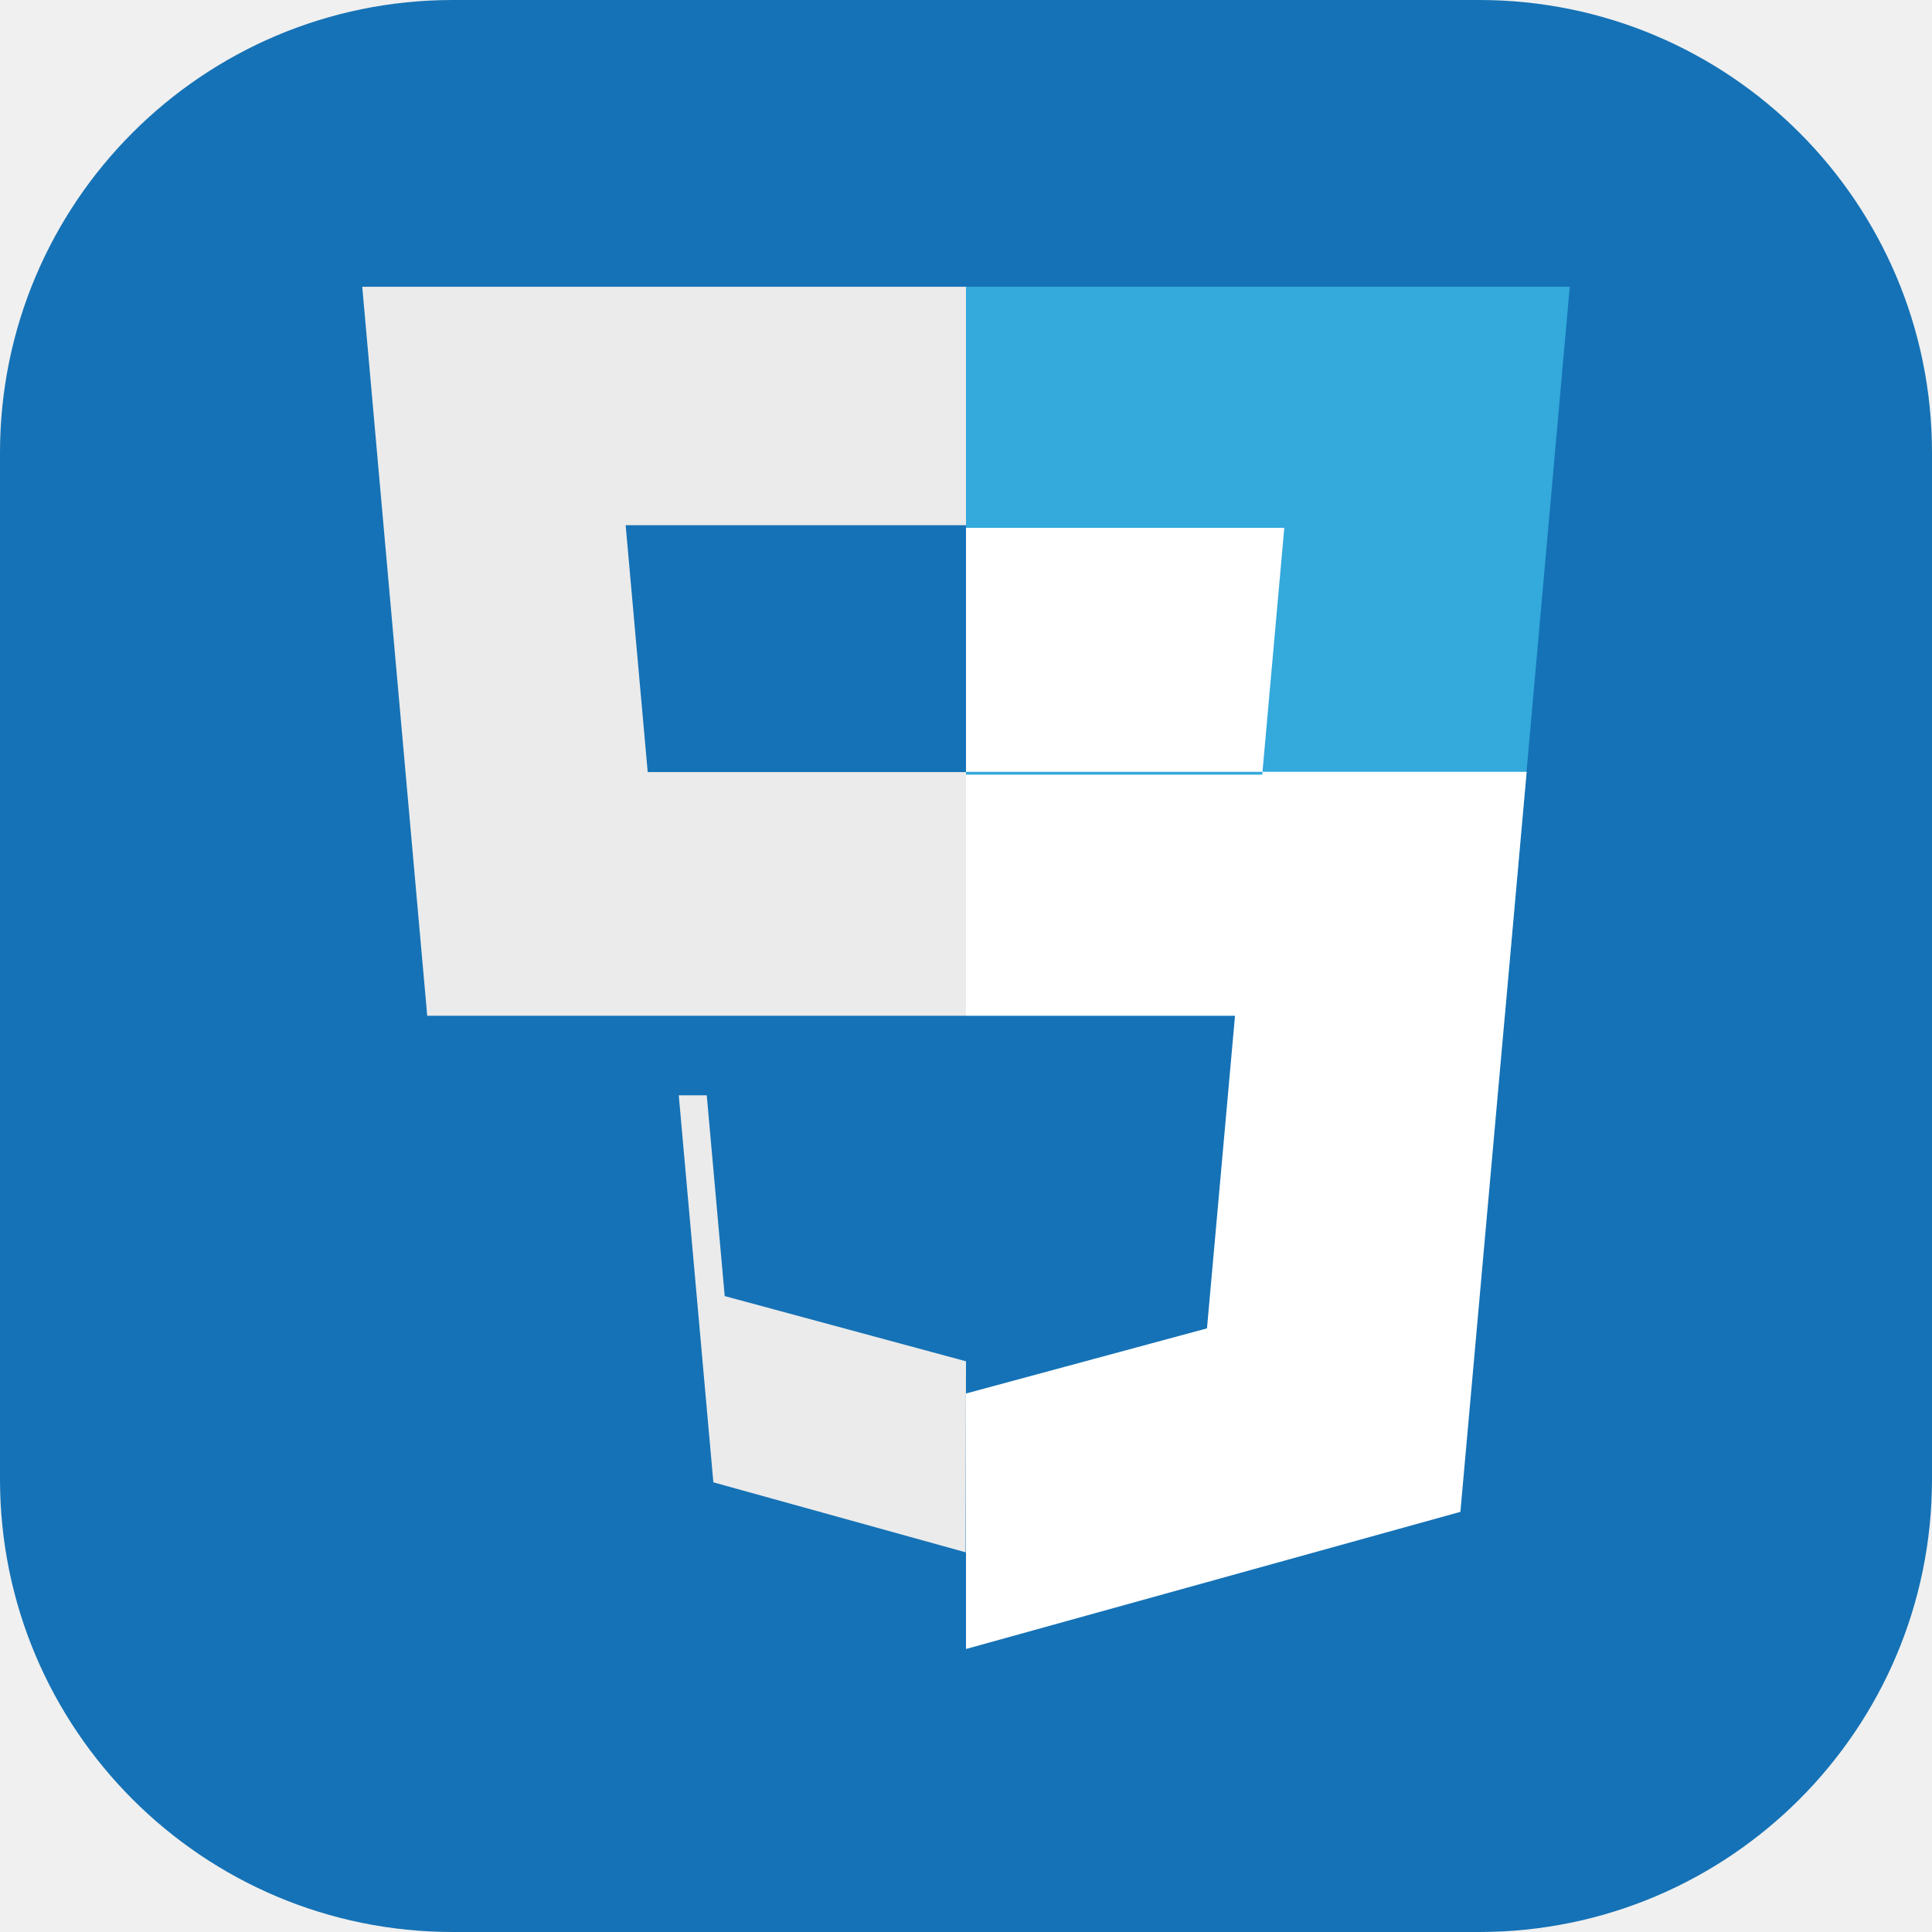
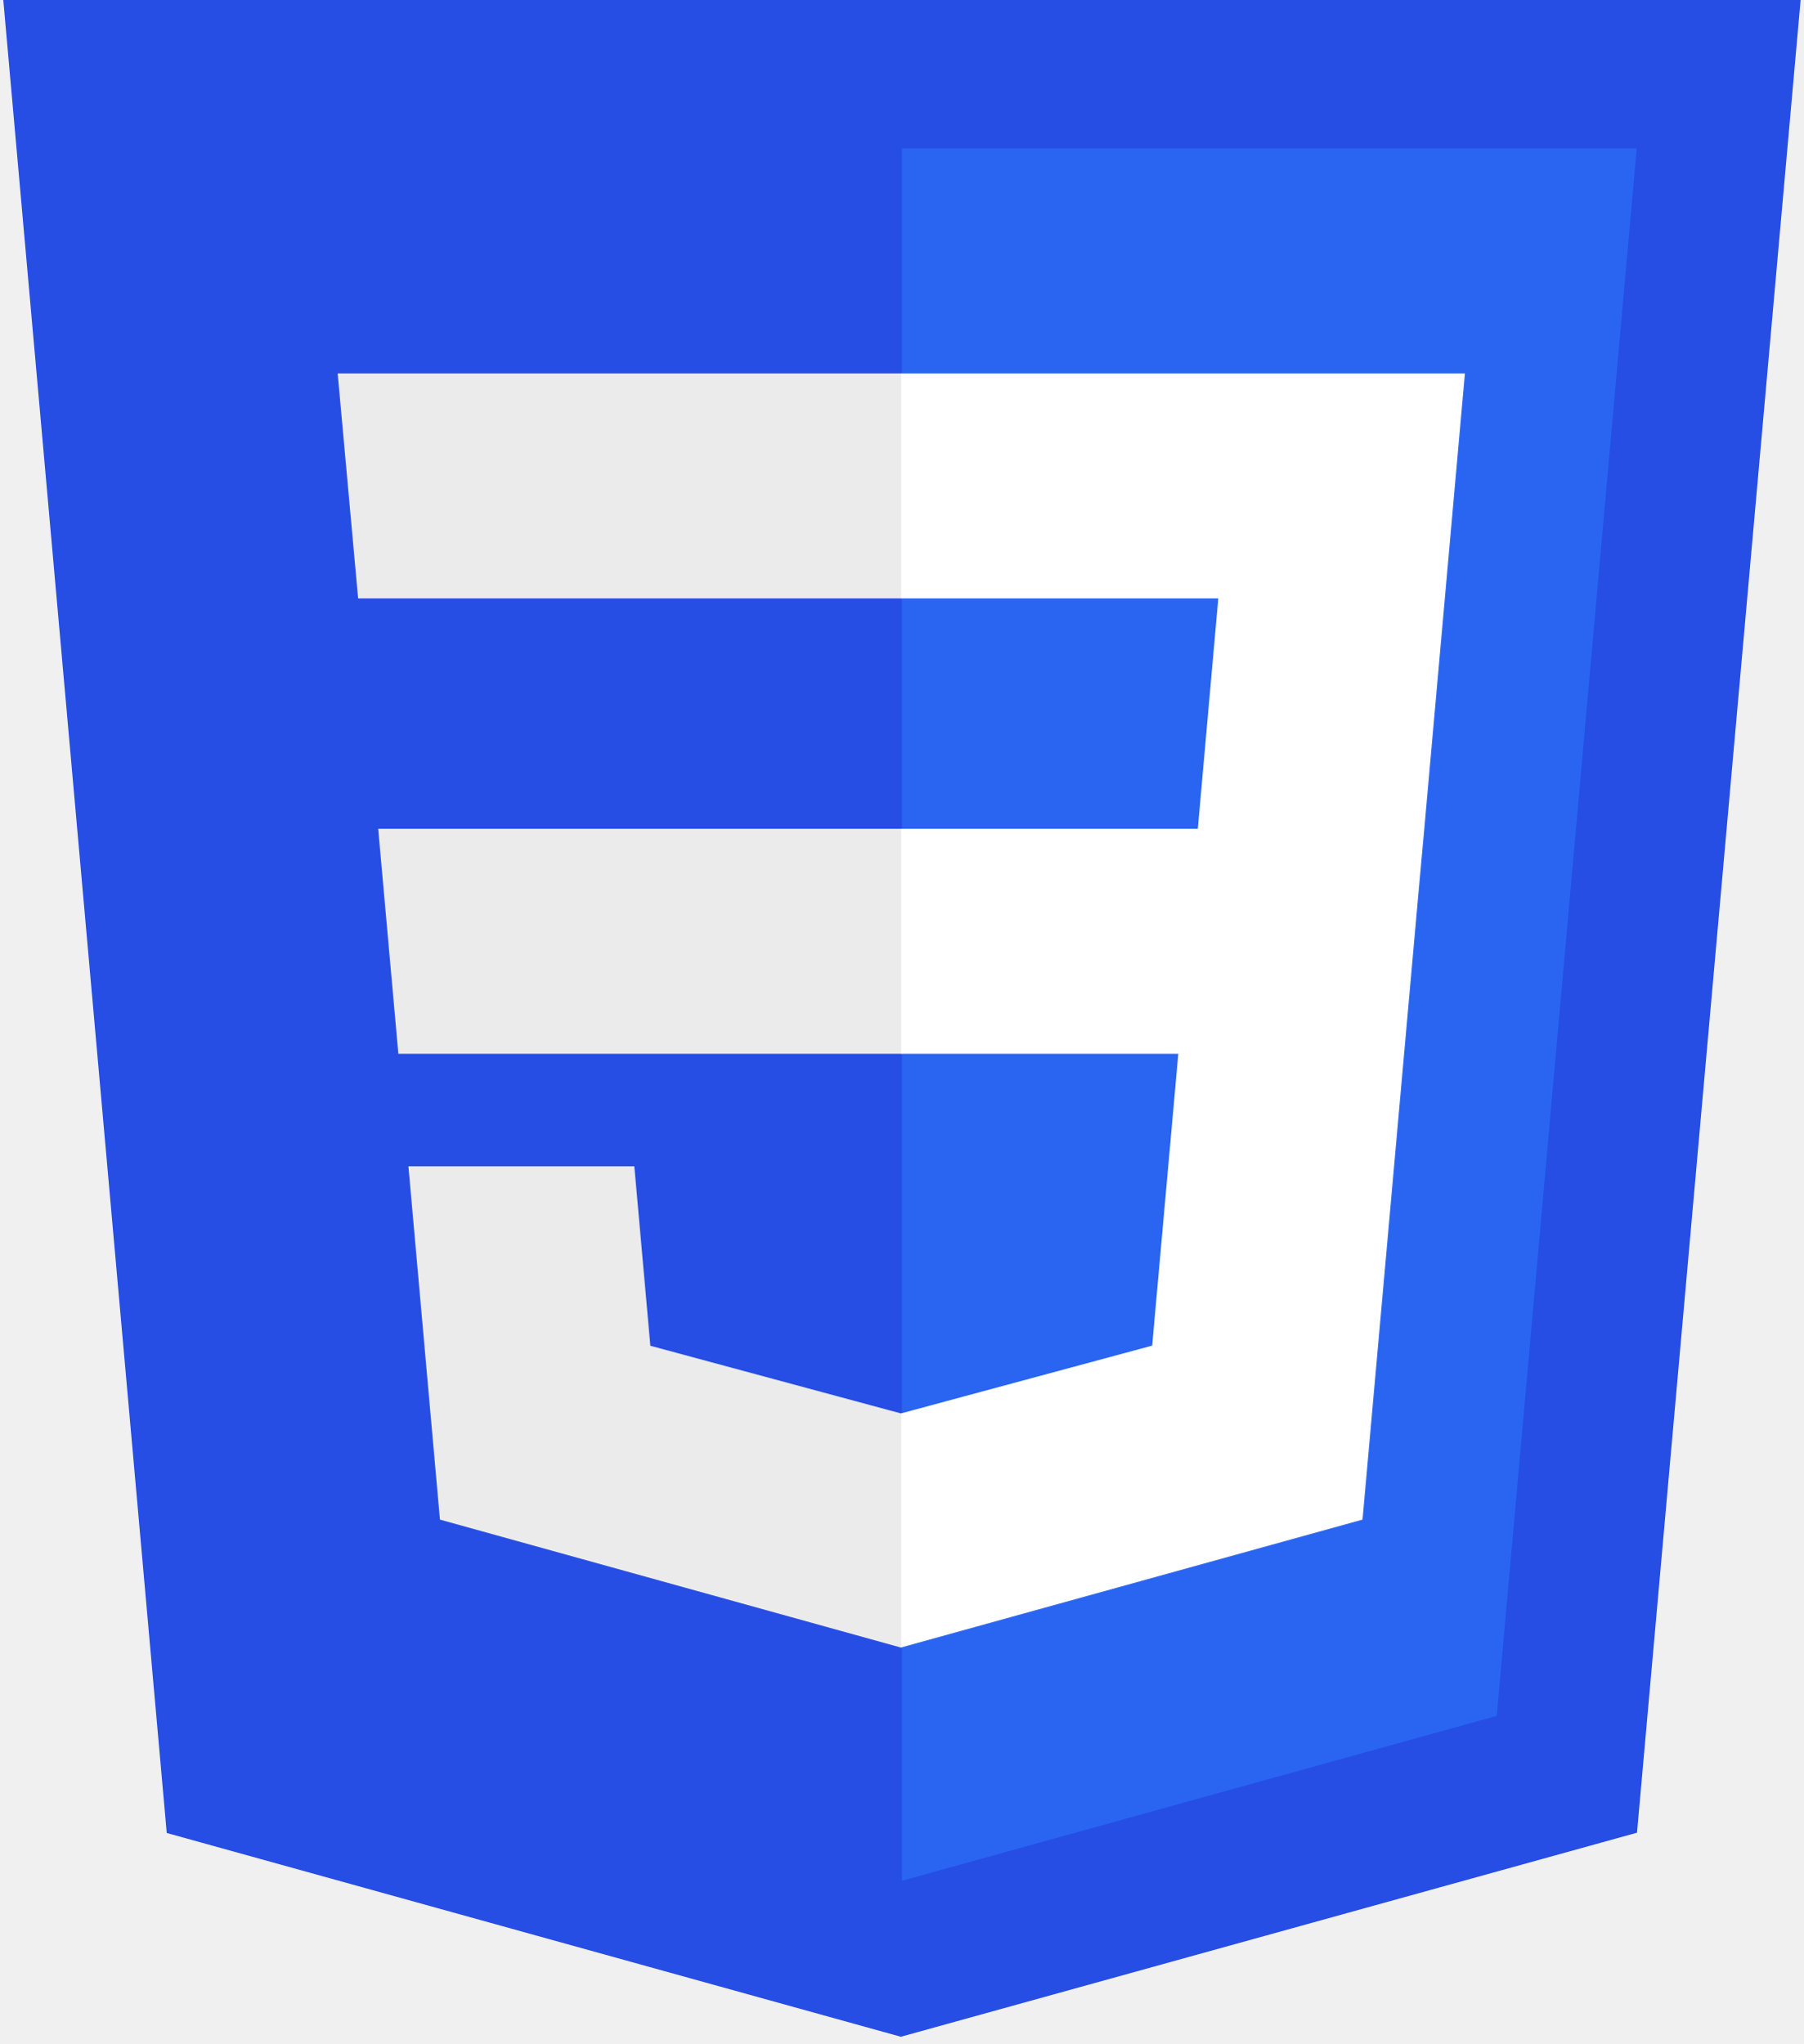
- <svg xmlns="http://www.w3.org/2000/svg" width="60" height="60" viewBox="0 0 256 256">
-   <g fill="none">
-     <rect width="256" height="256" fill="#1572B6" rx="60" />
-     <path fill="#33A9DC" d="M128 38h80l-8.61 96.593H128z" />
-     <path fill="#fff" d="M128 38v31.938h42.176l-2.923 32.71H128v31.938h35.646l-3.715 41.43l-31.931 8.63V218.5l65.51-18.172l8.783-98.061H128z" />
-     <path fill="#EBEBEB" d="M128 180.353l-.041.014l-31.931-8.63l-2.379-26.602H89.94l4.585 51.281l33.427 9.272zm0-142.353H48l8.61 96.593H128V102.302H85.824l-2.923-32.71H128z" />
+ <svg xmlns="http://www.w3.org/2000/svg" width="256" height="290" viewBox="0 0 256 290" fill="none">
+   <g clip-path="url(#clip0)">
+     <path d="M127.844 289.088L23.662 260.166L0.445 -0.234H255.555L232.314 260.125L127.844 289.088Z" fill="#264DE4" />
+     <path d="M212.417 243.547L232.278 21.058H128V266.951L212.417 243.547Z" fill="#2965F1" />
+     <path d="M53.668 117.636L56.53 149.572H127.999V117.636H53.668Z" fill="#EBEBEB" />
+     <path d="M47.918 52.995L50.821 84.933H128.001V52.995H47.918Z" fill="#EBEBEB" />
+     <path d="M128.001 200.58L127.861 200.618L92.293 191.013L90.019 165.542H57.959L62.433 215.688L127.854 233.849L128.001 233.808V200.58Z" fill="#EBEBEB" />
+     <path d="M202.128 117.637L207.893 52.995H127.891V84.933H172.893L169.987 117.637H127.891V149.573H167.218L163.51 190.993L127.891 200.607V233.834L193.363 215.688L193.844 210.292L201.349 126.213L202.128 117.637Z" fill="white" />
  </g>
+   <defs>
+     <clipPath id="clip0">
+       <rect width="256" height="290" fill="white" />
+     </clipPath>
+   </defs>
</svg>
